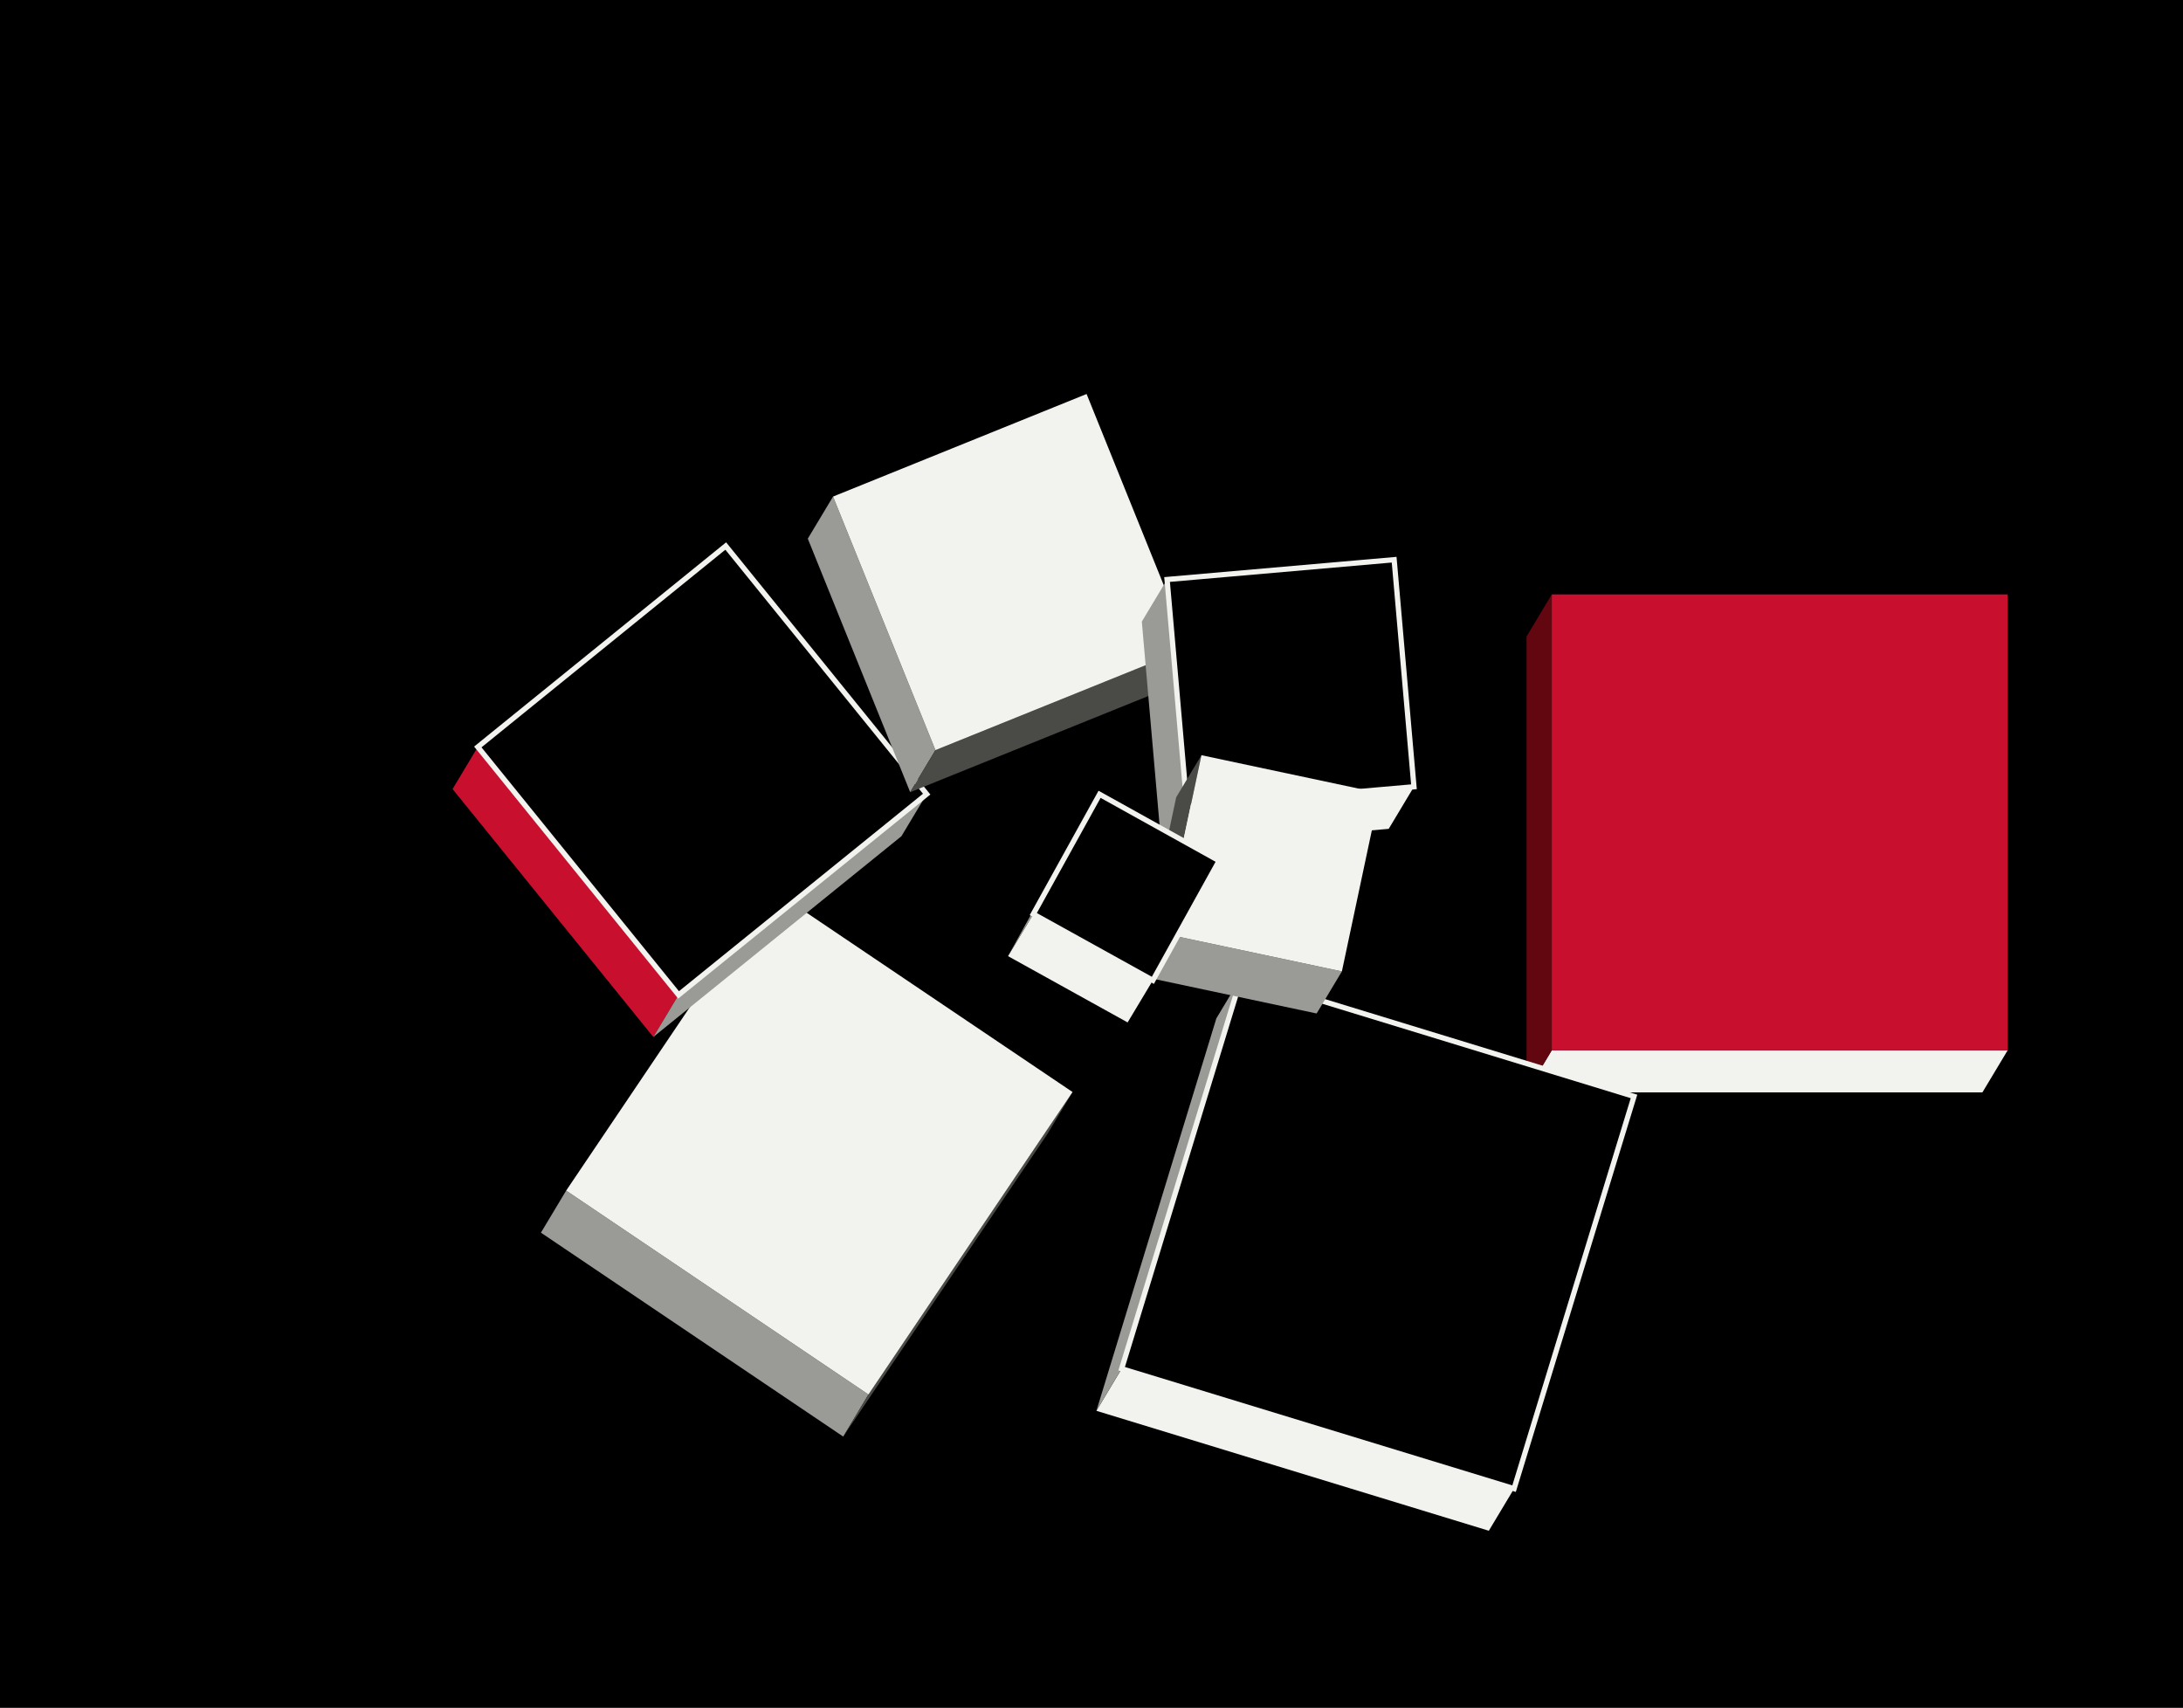
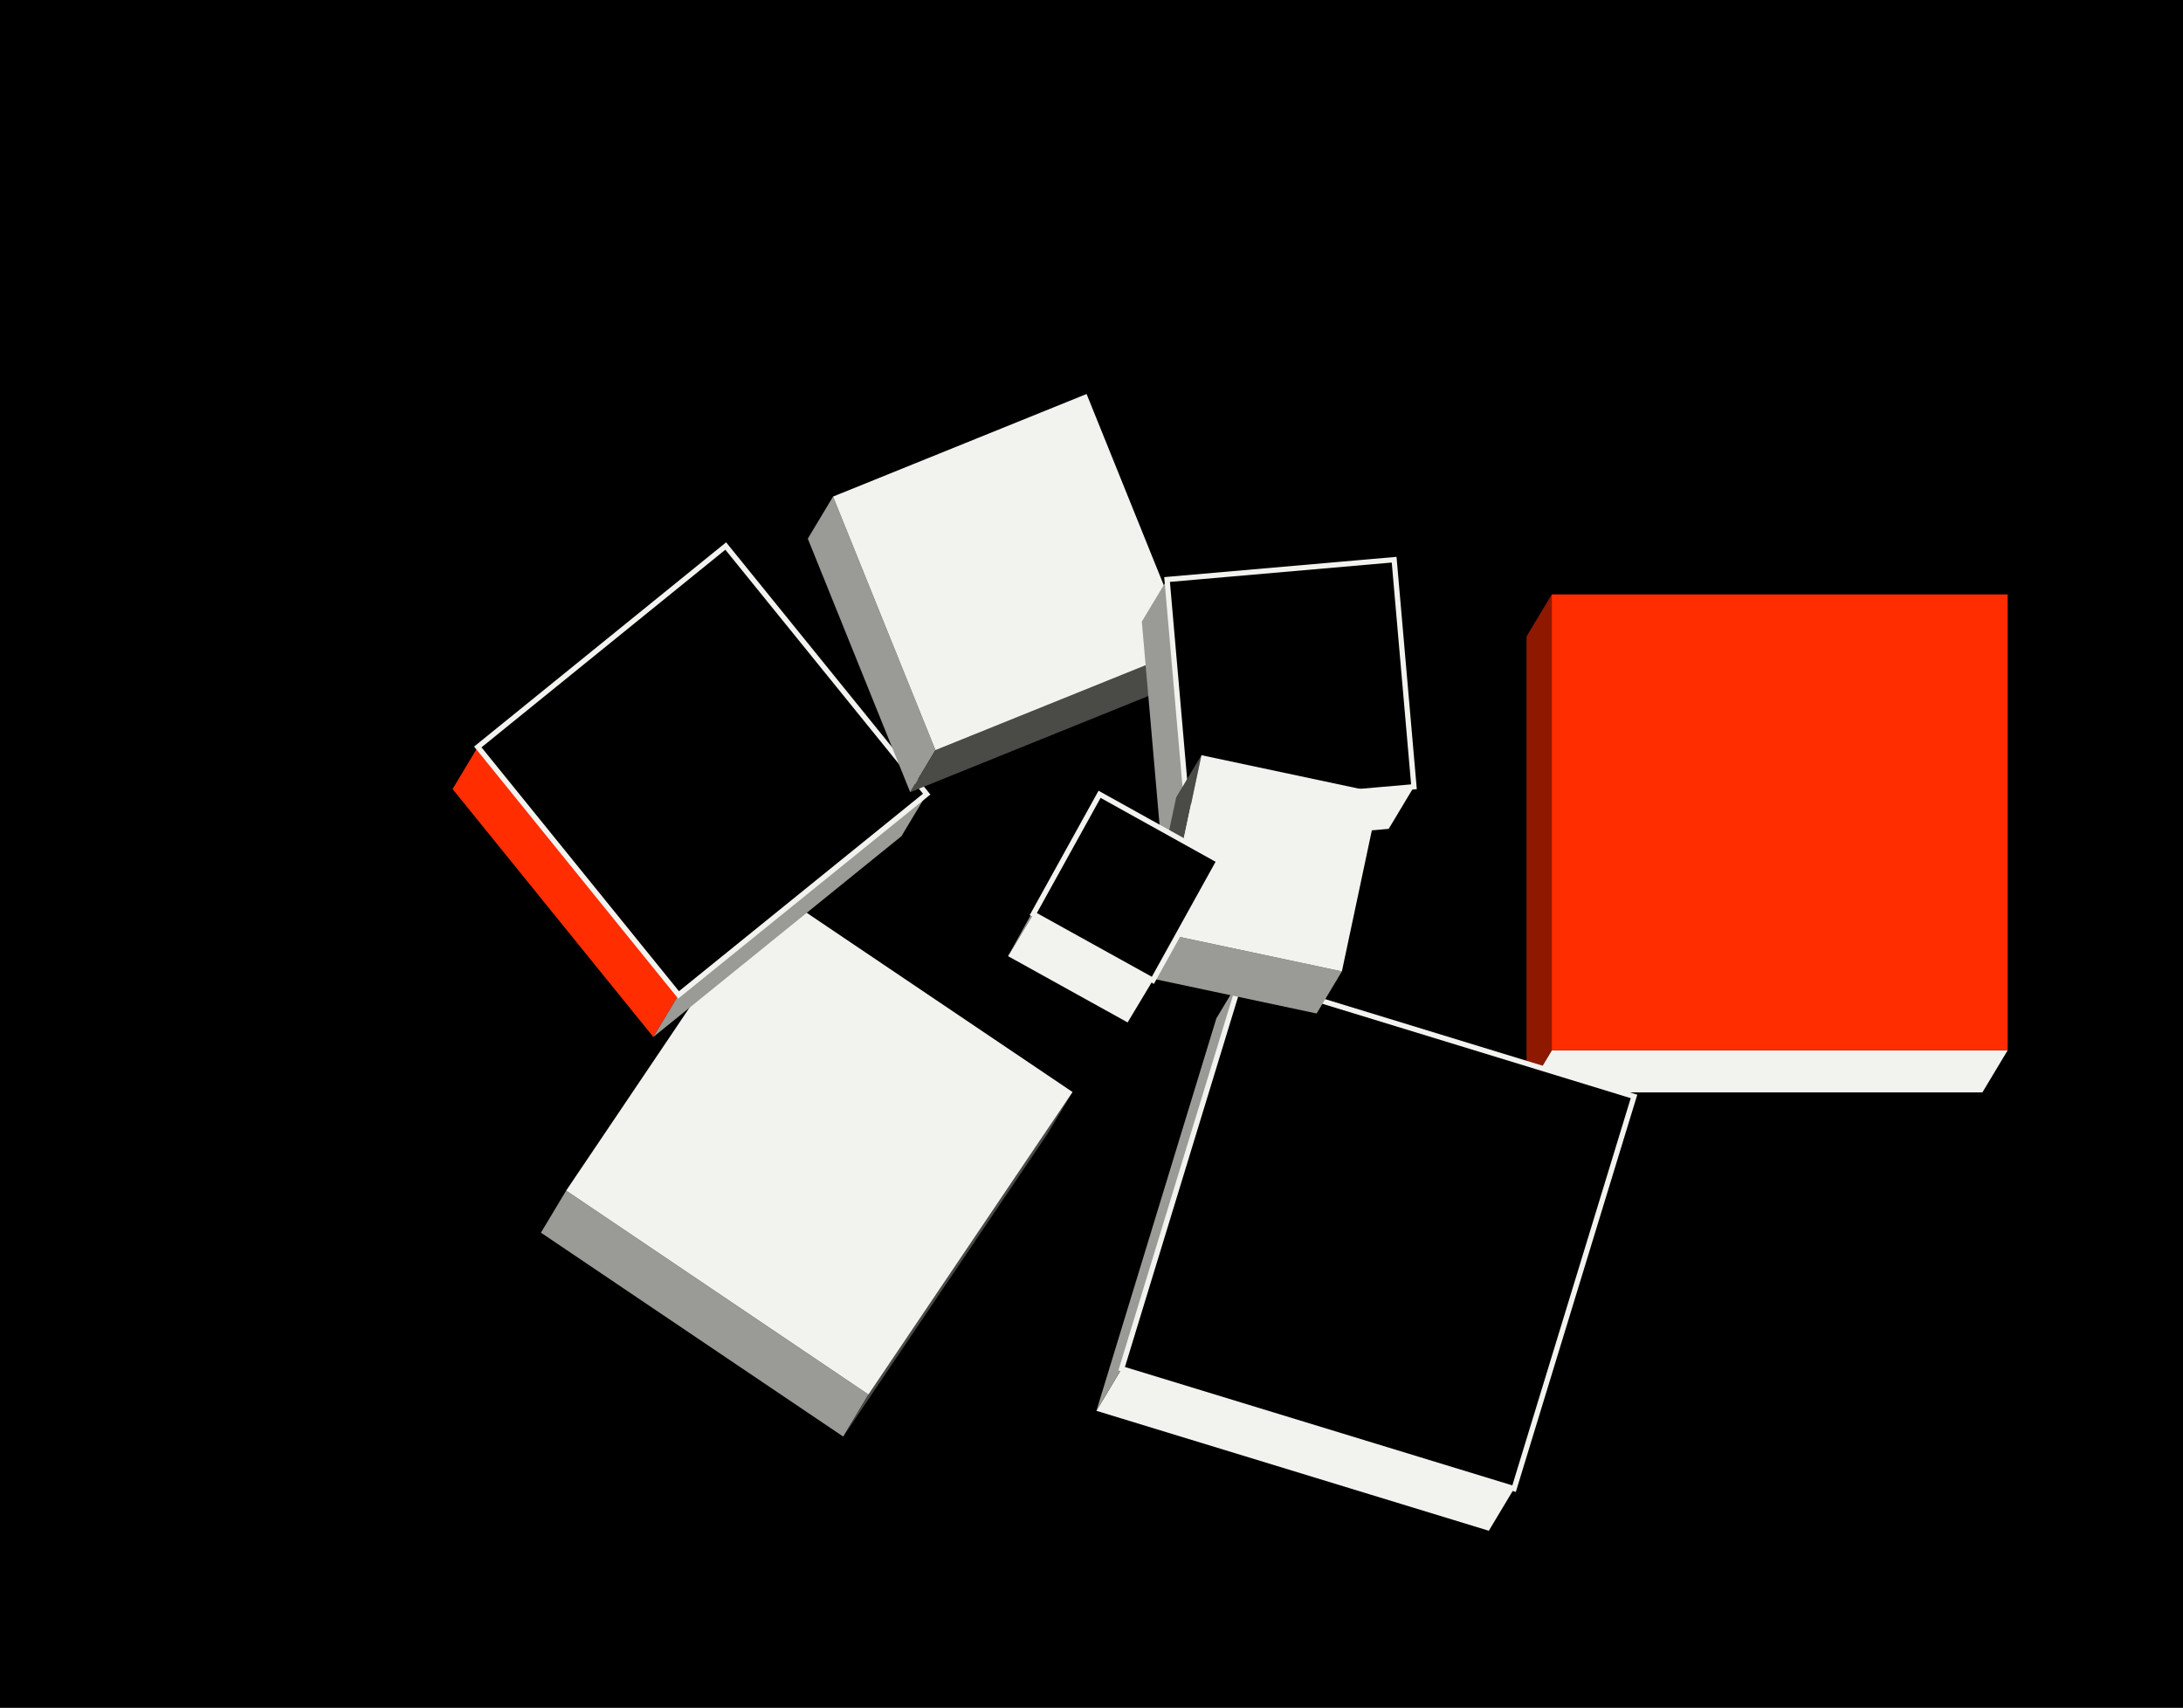
<svg xmlns="http://www.w3.org/2000/svg" width="1245" height="974" viewBox="165 31 1245 974">
  <defs>
    <linearGradient id="g" x1="0" y1="0" x2="1" y2="1">
      <stop offset="0" stop-color="#f2f2ef" />
      <stop offset="1" stop-color="#9a9a96" />
    </linearGradient>
  </defs>
  <rect id="background" x="165" y="31" width="1245" height="974" fill="#000000" />
  <g id="slab-0">
    <polygon id="slab-0-side-0" points="1310.0,630.0 1050.0,630.0 1035.6,654.0 1295.6,654.0" fill="#f2f2ef" />
-     <polygon id="slab-0-side-1" points="1050.0,630.0 1050.0,370.0 1035.6,394.0 1035.6,654.0" fill="#62060f" />
-     <polygon id="slab-0-face" points="1050.0,370.0 1310.0,370.0 1310.0,630.0 1050.0,630.0" fill="#c8102e" />
+     <polygon id="slab-0-side-1" points="1050.0,630.0 1050.0,370.0 1035.6,394.0 1035.6,654.0" fill="#8f1900" />
+     <polygon id="slab-0-face" points="1050.0,370.0 1310.0,370.0 1310.0,630.0 1050.0,630.0" fill="#ff2d00" />
  </g>
  <g id="slab-1">
    <polygon id="slab-1-side-0" points="1028.5,880.0 804.7,811.6 790.3,835.6 1014.1,904.0" fill="#f2f2ef" />
    <polygon id="slab-1-side-1" points="804.7,811.6 873.1,587.8 858.7,611.8 790.3,835.6" fill="#9a9a96" />
    <polygon id="slab-1-face" points="873.1,587.8 1096.9,656.3 1028.5,880.0 804.7,811.6" fill="#000000" stroke="#f2f2ef" stroke-width="3" stroke-linejoin="miter" />
  </g>
  <g id="slab-2">
    <polygon id="slab-2-side-0" points="660.3,826.3 487.9,710.0 473.5,734.0 645.9,850.3" fill="#9a9a96" />
    <polygon id="slab-2-side-1" points="776.7,653.8 660.3,826.3 645.9,850.3 762.3,677.8" fill="#4a4a47" />
    <polygon id="slab-2-face" points="604.2,537.5 776.7,653.8 660.3,826.3 487.9,710.0" fill="#f2f2ef" />
  </g>
  <g id="slab-3">
-     <polygon id="slab-3-side-0" points="552.0,598.4 437.5,457.0 423.1,481.0 537.6,622.4" fill="#c8102e" />
+     <polygon id="slab-3-side-0" points="552.0,598.4 437.5,457.0 423.1,481.0 537.6,622.4" fill="#ff2d00" />
    <polygon id="slab-3-side-1" points="693.5,483.9 552.0,598.4 537.6,622.4 679.1,507.9" fill="#9a9a96" />
    <polygon id="slab-3-face" points="578.9,342.4 693.5,483.9 552.0,598.4 437.5,457.0" fill="#000000" stroke="#f2f2ef" stroke-width="3" stroke-linejoin="miter" />
  </g>
  <g id="slab-4">
    <polygon id="slab-4-side-0" points="698.5,458.8 640.1,314.2 625.7,338.2 684.1,482.8" fill="#9a9a96" />
    <polygon id="slab-4-side-1" points="843.1,400.4 698.5,458.8 684.1,482.8 828.7,424.4" fill="#4a4a47" />
    <polygon id="slab-4-face" points="784.7,255.7 843.1,400.4 698.5,458.8 640.1,314.2" fill="#f2f2ef" />
  </g>
  <g id="slab-5">
    <polygon id="slab-5-side-0" points="971.4,479.7 841.9,491.0 827.5,515.0 957.0,503.7" fill="#f2f2ef" />
    <polygon id="slab-5-side-1" points="841.9,491.0 830.6,361.5 816.2,385.5 827.5,515.0" fill="#9a9a96" />
    <polygon id="slab-5-face" points="960.1,350.2 971.4,479.7 841.9,491.0 830.6,361.5" fill="#000000" stroke="#f2f2ef" stroke-width="3" stroke-linejoin="miter" />
  </g>
  <g id="slab-6">
    <polygon id="slab-6-side-0" points="930.3,585.0 828.6,563.4 814.2,587.4 915.9,609.0" fill="#9a9a96" />
    <polygon id="slab-6-side-1" points="828.6,563.4 850.2,461.7 835.8,485.7 814.2,587.4" fill="#4a4a47" />
    <polygon id="slab-6-face" points="951.9,483.3 930.3,585.0 828.6,563.4 850.2,461.7" fill="#f2f2ef" />
  </g>
  <g id="slab-7">
    <polygon id="slab-7-side-0" points="822.5,590.1 754.3,552.3 739.9,576.3 808.1,614.1" fill="#f2f2ef" />
    <polygon id="slab-7-side-1" points="754.3,552.3 792.1,484.0 777.7,508.0 739.9,576.3" fill="#9a9a96" />
    <polygon id="slab-7-face" points="860.3,521.9 822.5,590.1 754.3,552.3 792.1,484.0" fill="#000000" stroke="#f2f2ef" stroke-width="3" stroke-linejoin="miter" />
  </g>
</svg>
